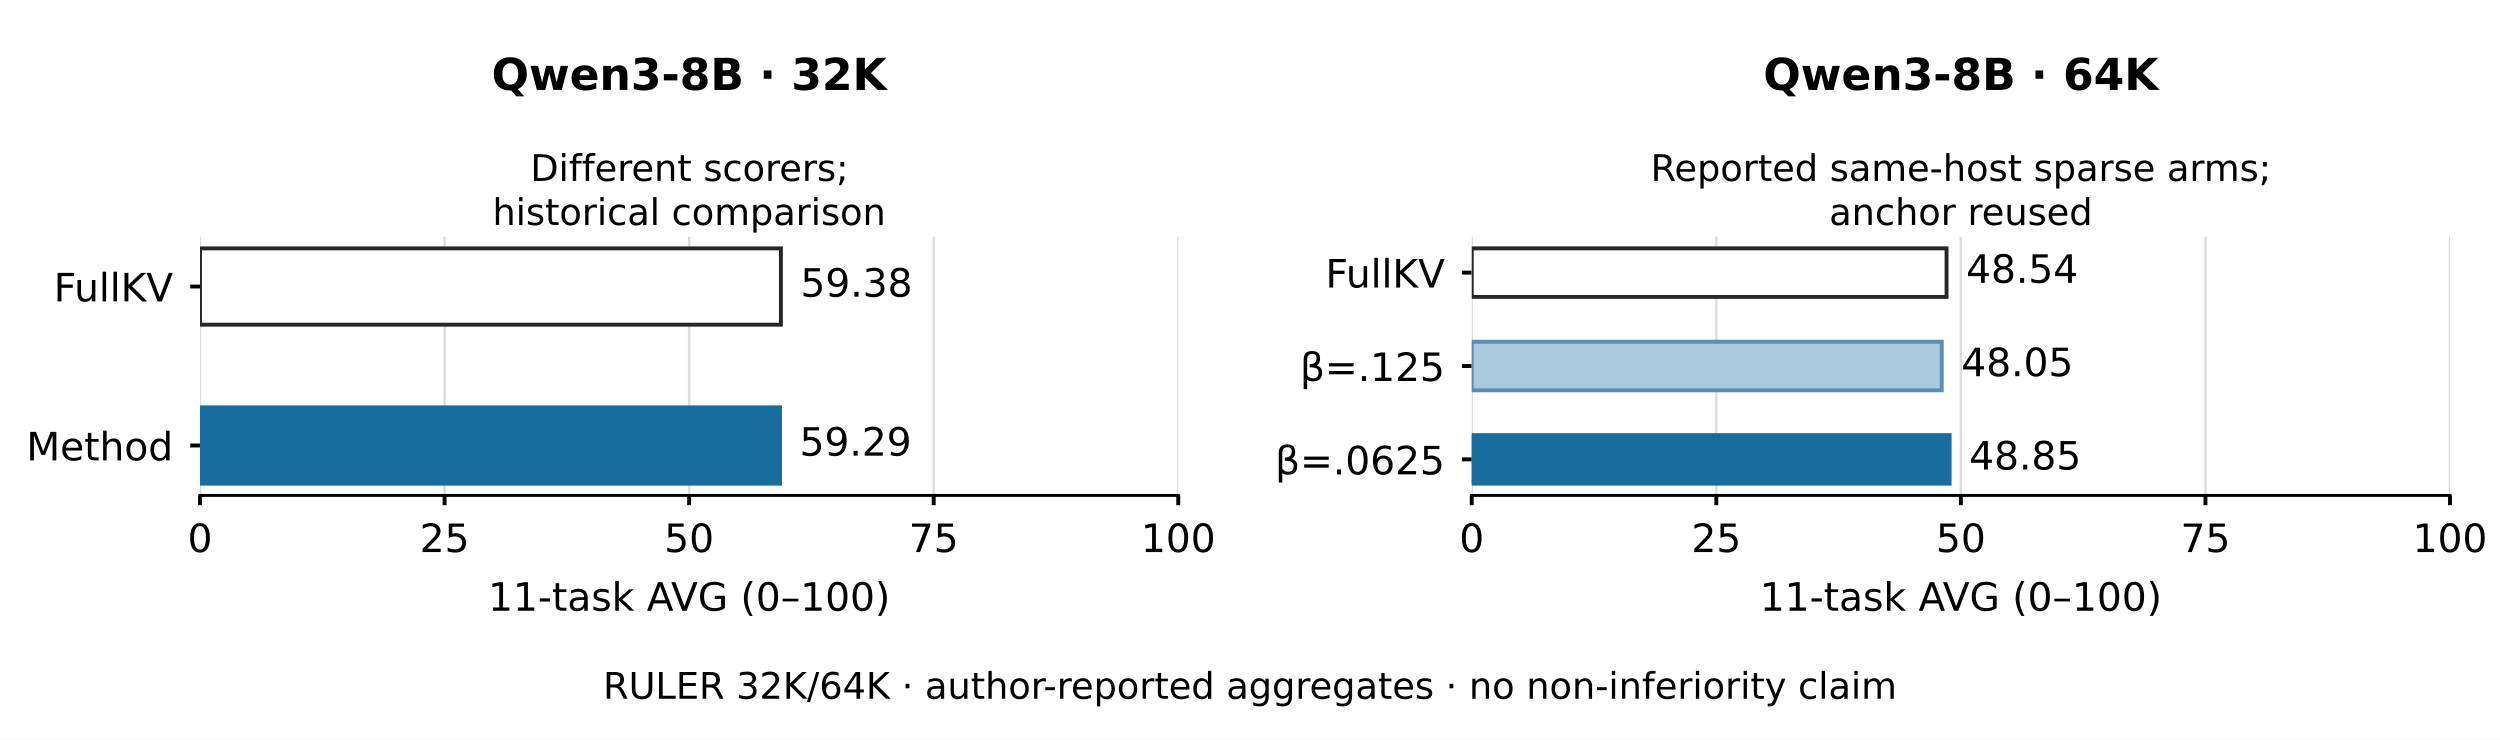
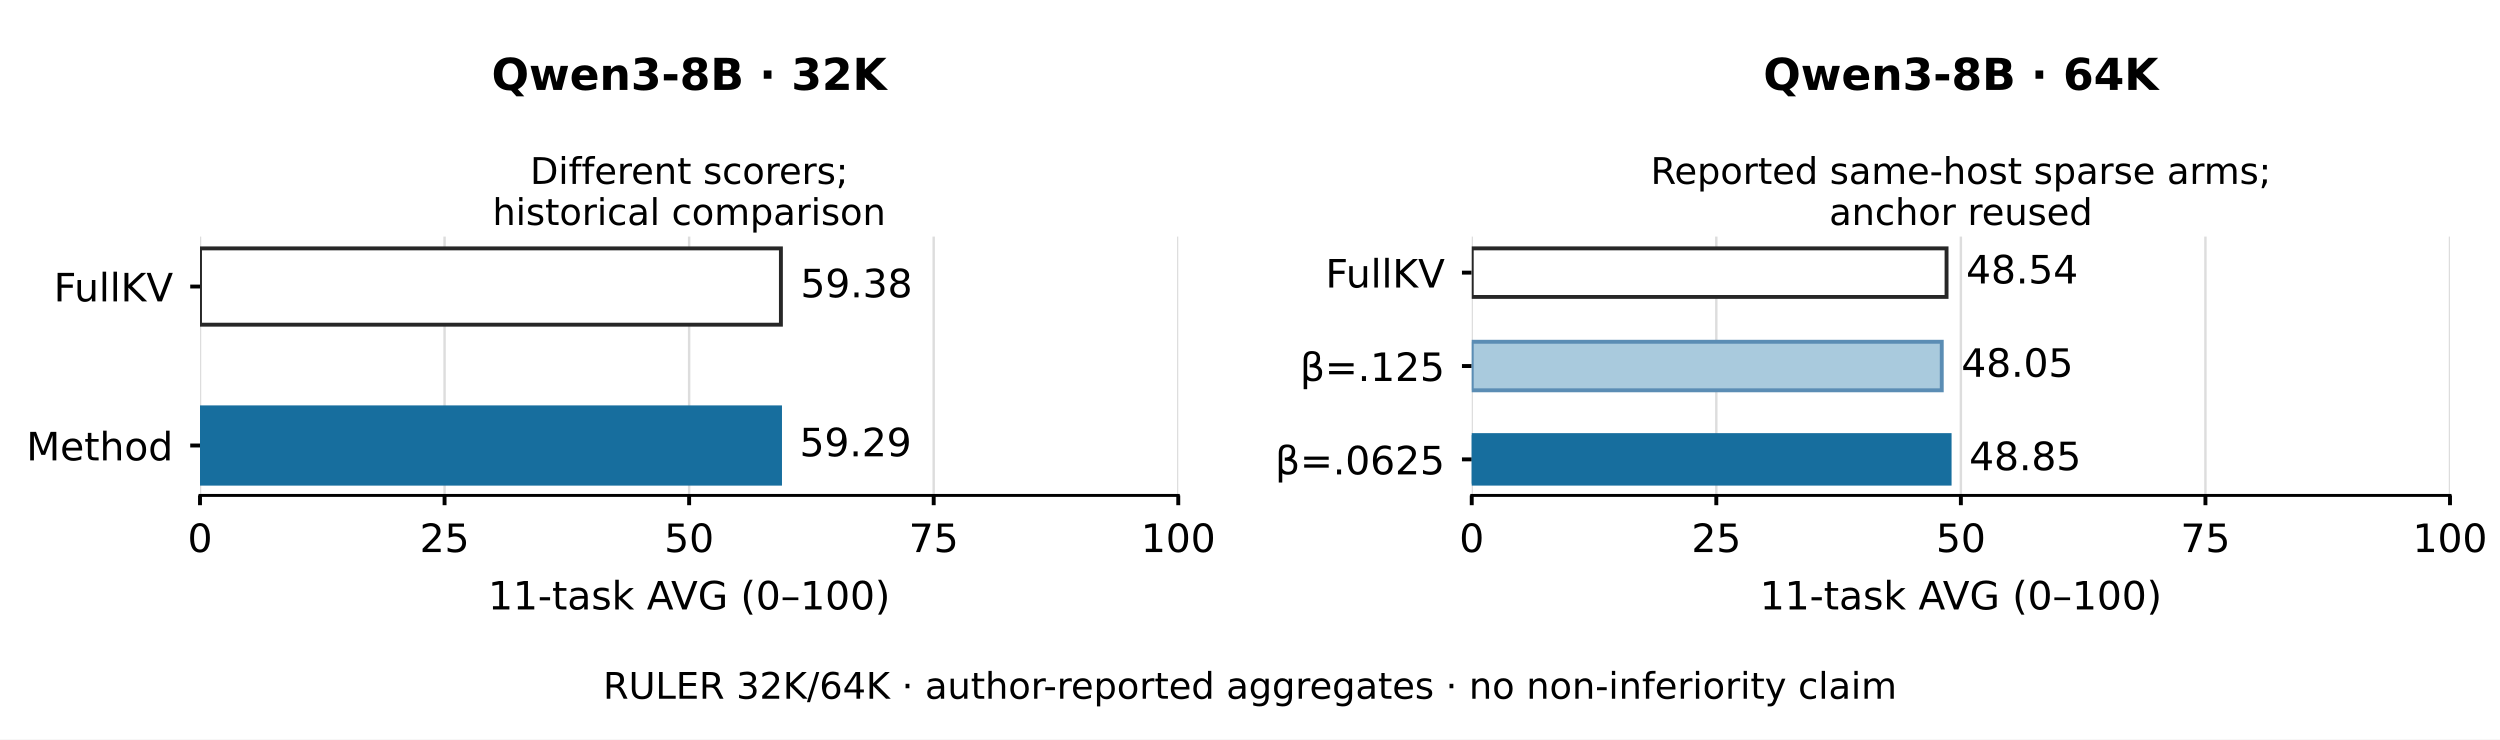
<svg xmlns="http://www.w3.org/2000/svg" xmlns:xlink="http://www.w3.org/1999/xlink" width="511.2pt" height="151.2pt" viewBox="0 0 511.2 151.2" version="1.1">
  <defs>
    <style type="text/css">*{stroke-linejoin: round; stroke-linecap: butt}</style>
  </defs>
  <g id="figure_1">
    <g id="patch_1">
      <path d="M 0 151.2  L 511.2 151.2  L 511.2 0  L 0 0  z " style="fill: #ffffff" />
    </g>
    <g id="axes_1">
      <g id="patch_2">
        <path d="M 40.896 101.304  L 240.931 101.304  L 240.931 48.384  L 40.896 48.384  z " style="fill: #ffffff" />
      </g>
      <g id="matplotlib.axis_1">
        <g id="xtick_1">
          <g id="line2d_1">
-             <path d="M 40.896 101.304  L 40.896 48.384  " clip-path="url(#p29aef52758)" style="fill: none; stroke: #dddddd; stroke-width: 0.5; stroke-linecap: square" />
+             <path d="M 40.896 101.304  L 40.896 48.384  " clip-path="url(#p14c7b01915)" style="fill: none; stroke: #dddddd; stroke-width: 0.5; stroke-linecap: square" />
          </g>
          <g id="line2d_2">
            <defs>
-               <path id="ma07bf800ba" d="M 0 0  L 0 2  " style="stroke: #000000; stroke-width: 0.8" />
+               <path id="m19d78bdc5f" d="M 0 0  L 0 2  " style="stroke: #000000; stroke-width: 0.8" />
            </defs>
            <g>
-               <use xlink:href="#ma07bf800ba" x="40.896" y="101.304" style="stroke: #000000; stroke-width: 0.8" />
+               <use xlink:href="#m19d78bdc5f" x="40.896" y="101.304" style="stroke: #000000; stroke-width: 0.8" />
            </g>
          </g>
          <g id="text_1">
-             <text style="font-size: 8px; font-family: 'DejaVu Sans'; text-anchor: middle" x="40.896" y="112.882" transform="rotate(-0 40.896 112.8821)">0</text>
+             <text style="font-size: 8px; font-family: 'DejaVu Sans'; text-anchor: middle" x="40.896" y="112.883" transform="rotate(-0 40.896 112.8828)">0</text>
          </g>
        </g>
        <g id="xtick_2">
          <g id="line2d_3">
-             <path d="M 90.905 101.304  L 90.905 48.384  " clip-path="url(#p29aef52758)" style="fill: none; stroke: #dddddd; stroke-width: 0.5; stroke-linecap: square" />
+             <path d="M 90.905 101.304  L 90.905 48.384  " clip-path="url(#p14c7b01915)" style="fill: none; stroke: #dddddd; stroke-width: 0.5; stroke-linecap: square" />
          </g>
          <g id="line2d_4">
            <g>
-               <use xlink:href="#ma07bf800ba" x="90.905" y="101.304" style="stroke: #000000; stroke-width: 0.8" />
+               <use xlink:href="#m19d78bdc5f" x="90.905" y="101.304" style="stroke: #000000; stroke-width: 0.8" />
            </g>
          </g>
          <g id="text_2">
-             <text style="font-size: 8px; font-family: 'DejaVu Sans'; text-anchor: middle" x="90.905" y="112.882" transform="rotate(-0 90.9047 112.8821)">25</text>
+             <text style="font-size: 8px; font-family: 'DejaVu Sans'; text-anchor: middle" x="90.905" y="112.883" transform="rotate(-0 90.9047 112.8828)">25</text>
          </g>
        </g>
        <g id="xtick_3">
          <g id="line2d_5">
-             <path d="M 140.913 101.304  L 140.913 48.384  " clip-path="url(#p29aef52758)" style="fill: none; stroke: #dddddd; stroke-width: 0.5; stroke-linecap: square" />
+             <path d="M 140.913 101.304  L 140.913 48.384  " clip-path="url(#p14c7b01915)" style="fill: none; stroke: #dddddd; stroke-width: 0.5; stroke-linecap: square" />
          </g>
          <g id="line2d_6">
            <g>
-               <use xlink:href="#ma07bf800ba" x="140.913" y="101.304" style="stroke: #000000; stroke-width: 0.8" />
+               <use xlink:href="#m19d78bdc5f" x="140.913" y="101.304" style="stroke: #000000; stroke-width: 0.8" />
            </g>
          </g>
          <g id="text_3">
-             <text style="font-size: 8px; font-family: 'DejaVu Sans'; text-anchor: middle" x="140.913" y="112.882" transform="rotate(-0 140.9134 112.8821)">50</text>
+             <text style="font-size: 8px; font-family: 'DejaVu Sans'; text-anchor: middle" x="140.913" y="112.883" transform="rotate(-0 140.9134 112.8828)">50</text>
          </g>
        </g>
        <g id="xtick_4">
          <g id="line2d_7">
-             <path d="M 190.922 101.304  L 190.922 48.384  " clip-path="url(#p29aef52758)" style="fill: none; stroke: #dddddd; stroke-width: 0.5; stroke-linecap: square" />
+             <path d="M 190.922 101.304  L 190.922 48.384  " clip-path="url(#p14c7b01915)" style="fill: none; stroke: #dddddd; stroke-width: 0.5; stroke-linecap: square" />
          </g>
          <g id="line2d_8">
            <g>
-               <use xlink:href="#ma07bf800ba" x="190.922" y="101.304" style="stroke: #000000; stroke-width: 0.8" />
+               <use xlink:href="#m19d78bdc5f" x="190.922" y="101.304" style="stroke: #000000; stroke-width: 0.8" />
            </g>
          </g>
          <g id="text_4">
-             <text style="font-size: 8px; font-family: 'DejaVu Sans'; text-anchor: middle" x="190.922" y="112.882" transform="rotate(-0 190.9221 112.8821)">75</text>
+             <text style="font-size: 8px; font-family: 'DejaVu Sans'; text-anchor: middle" x="190.922" y="112.883" transform="rotate(-0 190.9221 112.8828)">75</text>
          </g>
        </g>
        <g id="xtick_5">
          <g id="line2d_9">
-             <path d="M 240.931 101.304  L 240.931 48.384  " clip-path="url(#p29aef52758)" style="fill: none; stroke: #dddddd; stroke-width: 0.5; stroke-linecap: square" />
+             <path d="M 240.931 101.304  L 240.931 48.384  " clip-path="url(#p14c7b01915)" style="fill: none; stroke: #dddddd; stroke-width: 0.5; stroke-linecap: square" />
          </g>
          <g id="line2d_10">
            <g>
-               <use xlink:href="#ma07bf800ba" x="240.931" y="101.304" style="stroke: #000000; stroke-width: 0.8" />
+               <use xlink:href="#m19d78bdc5f" x="240.931" y="101.304" style="stroke: #000000; stroke-width: 0.8" />
            </g>
          </g>
          <g id="text_5">
-             <text style="font-size: 8px; font-family: 'DejaVu Sans'; text-anchor: middle" x="240.931" y="112.882" transform="rotate(-0 240.9308 112.8821)">100</text>
+             <text style="font-size: 8px; font-family: 'DejaVu Sans'; text-anchor: middle" x="240.931" y="112.883" transform="rotate(-0 240.9308 112.8828)">100</text>
          </g>
        </g>
        <g id="text_6">
-           <text style="font-size: 8px; font-family: 'DejaVu Sans'; text-anchor: middle" x="140.913" y="124.883" transform="rotate(-0 140.9134 124.8828)">11-task AVG (0–100)</text>
+           <text style="font-size: 8px; font-family: 'DejaVu Sans'; text-anchor: middle" x="140.913" y="124.625" transform="rotate(-0 140.9134 124.6252)">11-task AVG (0–100)</text>
        </g>
      </g>
      <g id="matplotlib.axis_2">
        <g id="ytick_1">
          <g id="line2d_11">
            <defs>
-               <path id="me3f5786818" d="M 0 0  L -2 0  " style="stroke: #000000; stroke-width: 0.8" />
+               <path id="mee291b8ab0" d="M 0 0  L -2 0  " style="stroke: #000000; stroke-width: 0.8" />
            </defs>
            <g>
-               <use xlink:href="#me3f5786818" x="40.896" y="58.591" style="stroke: #000000; stroke-width: 0.8" />
+               <use xlink:href="#mee291b8ab0" x="40.896" y="58.591" style="stroke: #000000; stroke-width: 0.8" />
            </g>
          </g>
          <g id="text_7">
            <text style="font-size: 8px; font-family: 'DejaVu Sans'; text-anchor: end" x="35.396" y="61.63" transform="rotate(-0 35.396 61.6303)">FullKV</text>
          </g>
        </g>
        <g id="ytick_2">
          <g id="line2d_12">
            <g>
-               <use xlink:href="#me3f5786818" x="40.896" y="91.097" style="stroke: #000000; stroke-width: 0.8" />
+               <use xlink:href="#mee291b8ab0" x="40.896" y="91.097" style="stroke: #000000; stroke-width: 0.8" />
            </g>
          </g>
          <g id="text_8">
            <text style="font-size: 8px; font-family: 'DejaVu Sans'; text-anchor: end" x="35.396" y="94.136" transform="rotate(-0 35.396 94.13645)">Method</text>
          </g>
        </g>
      </g>
      <g id="patch_3">
-         <path d="M 40.896 66.392  L 159.68 66.392  L 159.68 50.789  L 40.896 50.789  z " clip-path="url(#p29aef52758)" style="fill: #ffffff; stroke: #272727; stroke-width: 0.8; stroke-linejoin: miter" />
+         <path d="M 40.896 66.392  L 159.68 66.392  L 159.68 50.789  L 40.896 50.789  z " clip-path="url(#p14c7b01915)" style="fill: #ffffff; stroke: #272727; stroke-width: 0.8; stroke-linejoin: miter" />
      </g>
      <g id="patch_4">
-         <path d="M 40.896 98.899  L 159.498 98.899  L 159.498 83.296  L 40.896 83.296  z " clip-path="url(#p29aef52758)" style="fill: #176e9e; stroke: #176e9e; stroke-width: 0.8; stroke-linejoin: miter" />
+         <path d="M 40.896 98.899  L 159.498 98.899  L 159.498 83.296  L 40.896 83.296  z " clip-path="url(#p14c7b01915)" style="fill: #176e9e; stroke: #176e9e; stroke-width: 0.8; stroke-linejoin: miter" />
      </g>
      <g id="patch_5">
        <path d="M 40.896 101.304  L 240.931 101.304  " style="fill: none; stroke: #000000; stroke-width: 0.6; stroke-linejoin: miter; stroke-linecap: square" />
      </g>
      <g id="text_9">
-         <text style="font-size: 8px; font-family: 'DejaVu Sans'; text-anchor: start" x="163.681" y="60.669" transform="rotate(-0 163.681 60.66905)">59.38</text>
+         <text style="font-size: 8px; font-family: 'DejaVu Sans'; text-anchor: start" x="163.681" y="60.798" transform="rotate(-0 163.681 60.79843)">59.38</text>
      </g>
      <g id="text_10">
-         <text style="font-size: 8px; font-family: 'DejaVu Sans'; text-anchor: start" x="163.499" y="93.175" transform="rotate(-0 163.4991 93.1752)">59.29</text>
+         <text style="font-size: 8px; font-family: 'DejaVu Sans'; text-anchor: start" x="163.499" y="93.305" transform="rotate(-0 163.4991 93.30457)">59.29</text>
      </g>
      <g id="text_11">
-         <text style="font-size: 7.5px; font-family: 'DejaVu Sans'" transform="translate(108.4536 37.00055)">Different scorers;</text>
+         <text style="font-size: 7.5px; font-family: 'DejaVu Sans'" transform="translate(108.4003 37.60424)">Different scorers;</text>
        <text style="font-size: 7.5px; font-family: 'DejaVu Sans'" transform="translate(100.704 46.0026)">historical comparison</text>
      </g>
      <g id="text_12">
        <text style="font-weight: 700; font-size: 9px; font-family: 'DejaVu Sans'; text-anchor: middle" x="140.913" y="18.384" transform="rotate(-0 140.9134 18.384)">Qwen3-8B · 32K</text>
      </g>
    </g>
    <g id="axes_2">
      <g id="patch_6">
        <path d="M 300.941 101.304  L 500.976 101.304  L 500.976 48.384  L 300.941 48.384  z " style="fill: #ffffff" />
      </g>
      <g id="matplotlib.axis_3">
        <g id="xtick_6">
          <g id="line2d_13">
-             <path d="M 300.941 101.304  L 300.941 48.384  " clip-path="url(#p361df8e902)" style="fill: none; stroke: #dddddd; stroke-width: 0.5; stroke-linecap: square" />
+             <path d="M 300.941 101.304  L 300.941 48.384  " clip-path="url(#pfb6ccd307a)" style="fill: none; stroke: #dddddd; stroke-width: 0.5; stroke-linecap: square" />
          </g>
          <g id="line2d_14">
            <g>
-               <use xlink:href="#ma07bf800ba" x="300.941" y="101.304" style="stroke: #000000; stroke-width: 0.8" />
+               <use xlink:href="#m19d78bdc5f" x="300.941" y="101.304" style="stroke: #000000; stroke-width: 0.8" />
            </g>
          </g>
          <g id="text_13">
-             <text style="font-size: 8px; font-family: 'DejaVu Sans'; text-anchor: middle" x="300.941" y="112.882" transform="rotate(-0 300.9412 112.8821)">0</text>
+             <text style="font-size: 8px; font-family: 'DejaVu Sans'; text-anchor: middle" x="300.941" y="112.883" transform="rotate(-0 300.9412 112.8828)">0</text>
          </g>
        </g>
        <g id="xtick_7">
          <g id="line2d_15">
-             <path d="M 350.95 101.304  L 350.95 48.384  " clip-path="url(#p361df8e902)" style="fill: none; stroke: #dddddd; stroke-width: 0.5; stroke-linecap: square" />
+             <path d="M 350.95 101.304  L 350.95 48.384  " clip-path="url(#pfb6ccd307a)" style="fill: none; stroke: #dddddd; stroke-width: 0.5; stroke-linecap: square" />
          </g>
          <g id="line2d_16">
            <g>
-               <use xlink:href="#ma07bf800ba" x="350.95" y="101.304" style="stroke: #000000; stroke-width: 0.8" />
+               <use xlink:href="#m19d78bdc5f" x="350.95" y="101.304" style="stroke: #000000; stroke-width: 0.8" />
            </g>
          </g>
          <g id="text_14">
-             <text style="font-size: 8px; font-family: 'DejaVu Sans'; text-anchor: middle" x="350.95" y="112.882" transform="rotate(-0 350.9499 112.8821)">25</text>
+             <text style="font-size: 8px; font-family: 'DejaVu Sans'; text-anchor: middle" x="350.95" y="112.883" transform="rotate(-0 350.9499 112.8828)">25</text>
          </g>
        </g>
        <g id="xtick_8">
          <g id="line2d_17">
-             <path d="M 400.959 101.304  L 400.959 48.384  " clip-path="url(#p361df8e902)" style="fill: none; stroke: #dddddd; stroke-width: 0.5; stroke-linecap: square" />
+             <path d="M 400.959 101.304  L 400.959 48.384  " clip-path="url(#pfb6ccd307a)" style="fill: none; stroke: #dddddd; stroke-width: 0.5; stroke-linecap: square" />
          </g>
          <g id="line2d_18">
            <g>
-               <use xlink:href="#ma07bf800ba" x="400.959" y="101.304" style="stroke: #000000; stroke-width: 0.8" />
+               <use xlink:href="#m19d78bdc5f" x="400.959" y="101.304" style="stroke: #000000; stroke-width: 0.8" />
            </g>
          </g>
          <g id="text_15">
-             <text style="font-size: 8px; font-family: 'DejaVu Sans'; text-anchor: middle" x="400.959" y="112.882" transform="rotate(-0 400.9586 112.8821)">50</text>
+             <text style="font-size: 8px; font-family: 'DejaVu Sans'; text-anchor: middle" x="400.959" y="112.883" transform="rotate(-0 400.9586 112.8828)">50</text>
          </g>
        </g>
        <g id="xtick_9">
          <g id="line2d_19">
-             <path d="M 450.967 101.304  L 450.967 48.384  " clip-path="url(#p361df8e902)" style="fill: none; stroke: #dddddd; stroke-width: 0.5; stroke-linecap: square" />
+             <path d="M 450.967 101.304  L 450.967 48.384  " clip-path="url(#pfb6ccd307a)" style="fill: none; stroke: #dddddd; stroke-width: 0.5; stroke-linecap: square" />
          </g>
          <g id="line2d_20">
            <g>
-               <use xlink:href="#ma07bf800ba" x="450.967" y="101.304" style="stroke: #000000; stroke-width: 0.8" />
+               <use xlink:href="#m19d78bdc5f" x="450.967" y="101.304" style="stroke: #000000; stroke-width: 0.8" />
            </g>
          </g>
          <g id="text_16">
-             <text style="font-size: 8px; font-family: 'DejaVu Sans'; text-anchor: middle" x="450.967" y="112.882" transform="rotate(-0 450.9673 112.8821)">75</text>
+             <text style="font-size: 8px; font-family: 'DejaVu Sans'; text-anchor: middle" x="450.967" y="112.883" transform="rotate(-0 450.9673 112.8828)">75</text>
          </g>
        </g>
        <g id="xtick_10">
          <g id="line2d_21">
-             <path d="M 500.976 101.304  L 500.976 48.384  " clip-path="url(#p361df8e902)" style="fill: none; stroke: #dddddd; stroke-width: 0.5; stroke-linecap: square" />
+             <path d="M 500.976 101.304  L 500.976 48.384  " clip-path="url(#pfb6ccd307a)" style="fill: none; stroke: #dddddd; stroke-width: 0.5; stroke-linecap: square" />
          </g>
          <g id="line2d_22">
            <g>
-               <use xlink:href="#ma07bf800ba" x="500.976" y="101.304" style="stroke: #000000; stroke-width: 0.8" />
+               <use xlink:href="#m19d78bdc5f" x="500.976" y="101.304" style="stroke: #000000; stroke-width: 0.8" />
            </g>
          </g>
          <g id="text_17">
-             <text style="font-size: 8px; font-family: 'DejaVu Sans'; text-anchor: middle" x="500.976" y="112.882" transform="rotate(-0 500.976 112.8821)">100</text>
+             <text style="font-size: 8px; font-family: 'DejaVu Sans'; text-anchor: middle" x="500.976" y="112.883" transform="rotate(-0 500.976 112.8828)">100</text>
          </g>
        </g>
        <g id="text_18">
-           <text style="font-size: 8px; font-family: 'DejaVu Sans'; text-anchor: middle" x="400.959" y="124.883" transform="rotate(-0 400.9586 124.8828)">11-task AVG (0–100)</text>
+           <text style="font-size: 8px; font-family: 'DejaVu Sans'; text-anchor: middle" x="400.959" y="124.625" transform="rotate(-0 400.9586 124.6252)">11-task AVG (0–100)</text>
        </g>
      </g>
      <g id="matplotlib.axis_4">
        <g id="ytick_3">
          <g id="line2d_23">
            <g>
-               <use xlink:href="#me3f5786818" x="300.941" y="55.753" style="stroke: #000000; stroke-width: 0.8" />
+               <use xlink:href="#mee291b8ab0" x="300.941" y="55.753" style="stroke: #000000; stroke-width: 0.8" />
            </g>
          </g>
          <g id="text_19">
            <text style="font-size: 8px; font-family: 'DejaVu Sans'; text-anchor: end" x="295.441" y="58.792" transform="rotate(-0 295.4412 58.79247)">FullKV</text>
          </g>
        </g>
        <g id="ytick_4">
          <g id="line2d_24">
            <g>
-               <use xlink:href="#me3f5786818" x="300.941" y="74.844" style="stroke: #000000; stroke-width: 0.8" />
+               <use xlink:href="#mee291b8ab0" x="300.941" y="74.844" style="stroke: #000000; stroke-width: 0.8" />
            </g>
          </g>
          <g id="text_20">
            <text style="font-size: 8px; font-family: 'DejaVu Sans'; text-anchor: end" x="295.441" y="77.908" transform="rotate(-0 295.4412 77.90838)">β=.125</text>
          </g>
        </g>
        <g id="ytick_5">
          <g id="line2d_25">
            <g>
-               <use xlink:href="#me3f5786818" x="300.941" y="93.935" style="stroke: #000000; stroke-width: 0.8" />
+               <use xlink:href="#mee291b8ab0" x="300.941" y="93.935" style="stroke: #000000; stroke-width: 0.8" />
            </g>
          </g>
          <g id="text_21">
            <text style="font-size: 8px; font-family: 'DejaVu Sans'; text-anchor: end" x="295.441" y="96.999" transform="rotate(-0 295.4412 96.99928)">β=.0625</text>
          </g>
        </g>
      </g>
      <g id="patch_7">
-         <path d="M 300.941 60.717  L 398.031 60.717  L 398.031 50.789  L 300.941 50.789  z " clip-path="url(#p361df8e902)" style="fill: #ffffff; stroke: #272727; stroke-width: 0.8; stroke-linejoin: miter" />
+         <path d="M 300.941 60.717  L 398.031 60.717  L 398.031 50.789  L 300.941 50.789  z " clip-path="url(#pfb6ccd307a)" style="fill: #ffffff; stroke: #272727; stroke-width: 0.8; stroke-linejoin: miter" />
      </g>
      <g id="patch_8">
-         <path d="M 300.941 79.808  L 397.049 79.808  L 397.049 69.88  L 300.941 69.88  z " clip-path="url(#p361df8e902)" style="fill: #a9cadd; stroke: #5b8db4; stroke-width: 0.8; stroke-linejoin: miter" />
+         <path d="M 300.941 79.808  L 397.049 79.808  L 397.049 69.88  L 300.941 69.88  z " clip-path="url(#pfb6ccd307a)" style="fill: #a9cadd; stroke: #5b8db4; stroke-width: 0.8; stroke-linejoin: miter" />
      </g>
      <g id="patch_9">
-         <path d="M 300.941 98.899  L 398.658 98.899  L 398.658 88.971  L 300.941 88.971  z " clip-path="url(#p361df8e902)" style="fill: #176e9e; stroke: #176e9e; stroke-width: 0.8; stroke-linejoin: miter" />
+         <path d="M 300.941 98.899  L 398.658 98.899  L 398.658 88.971  L 300.941 88.971  z " clip-path="url(#pfb6ccd307a)" style="fill: #176e9e; stroke: #176e9e; stroke-width: 0.8; stroke-linejoin: miter" />
      </g>
      <g id="patch_10">
        <path d="M 300.941 101.304  L 500.976 101.304  " style="fill: none; stroke: #000000; stroke-width: 0.6; stroke-linejoin: miter; stroke-linecap: square" />
      </g>
      <g id="text_22">
-         <text style="font-size: 8px; font-family: 'DejaVu Sans'; text-anchor: start" x="402.032" y="57.831" transform="rotate(-0 402.0315 57.83122)">48.54</text>
+         <text style="font-size: 8px; font-family: 'DejaVu Sans'; text-anchor: start" x="402.032" y="57.961" transform="rotate(-0 402.0315 57.96059)">48.54</text>
      </g>
      <g id="text_23">
-         <text style="font-size: 8px; font-family: 'DejaVu Sans'; text-anchor: start" x="401.05" y="76.922" transform="rotate(-0 401.0495 76.92212)">48.05</text>
+         <text style="font-size: 8px; font-family: 'DejaVu Sans'; text-anchor: start" x="401.05" y="77.052" transform="rotate(-0 401.0495 77.0515)">48.05</text>
      </g>
      <g id="text_24">
-         <text style="font-size: 8px; font-family: 'DejaVu Sans'; text-anchor: start" x="402.659" y="96.013" transform="rotate(-0 402.6589 96.01303)">48.85</text>
+         <text style="font-size: 8px; font-family: 'DejaVu Sans'; text-anchor: start" x="402.659" y="96.142" transform="rotate(-0 402.6589 96.14241)">48.85</text>
      </g>
      <g id="text_25">
-         <text style="font-size: 7.5px; font-family: 'DejaVu Sans'" transform="translate(337.5256 37.00055)">Reported same-host sparse arms;</text>
-         <text style="font-size: 7.5px; font-family: 'DejaVu Sans'" transform="translate(374.033 46.0026)">anchor reused</text>
+         <text style="font-size: 7.5px; font-family: 'DejaVu Sans'" transform="translate(337.5262 37.60424)">Reported same-host sparse arms;</text>
+         <text style="font-size: 7.5px; font-family: 'DejaVu Sans'" transform="translate(374.0348 46.0026)">anchor reused</text>
      </g>
      <g id="text_26">
        <text style="font-weight: 700; font-size: 9px; font-family: 'DejaVu Sans'; text-anchor: middle" x="400.959" y="18.384" transform="rotate(-0 400.9586 18.384)">Qwen3-8B · 64K</text>
      </g>
    </g>
    <g id="text_27">
      <text style="font-size: 7.5px; font-family: 'DejaVu Sans'; text-anchor: middle" x="255.6" y="142.884" transform="rotate(-0 255.6 142.884)">RULER 32K/64K · author-reported aggregates · no non-inferiority claim</text>
    </g>
  </g>
  <defs>
-     <clipPath id="p29aef52758">
+     <clipPath id="p14c7b01915">
      <rect x="40.896" y="48.384" width="200.035" height="52.92" />
    </clipPath>
-     <clipPath id="p361df8e902">
+     <clipPath id="pfb6ccd307a">
      <rect x="300.941" y="48.384" width="200.035" height="52.92" />
    </clipPath>
  </defs>
</svg>
